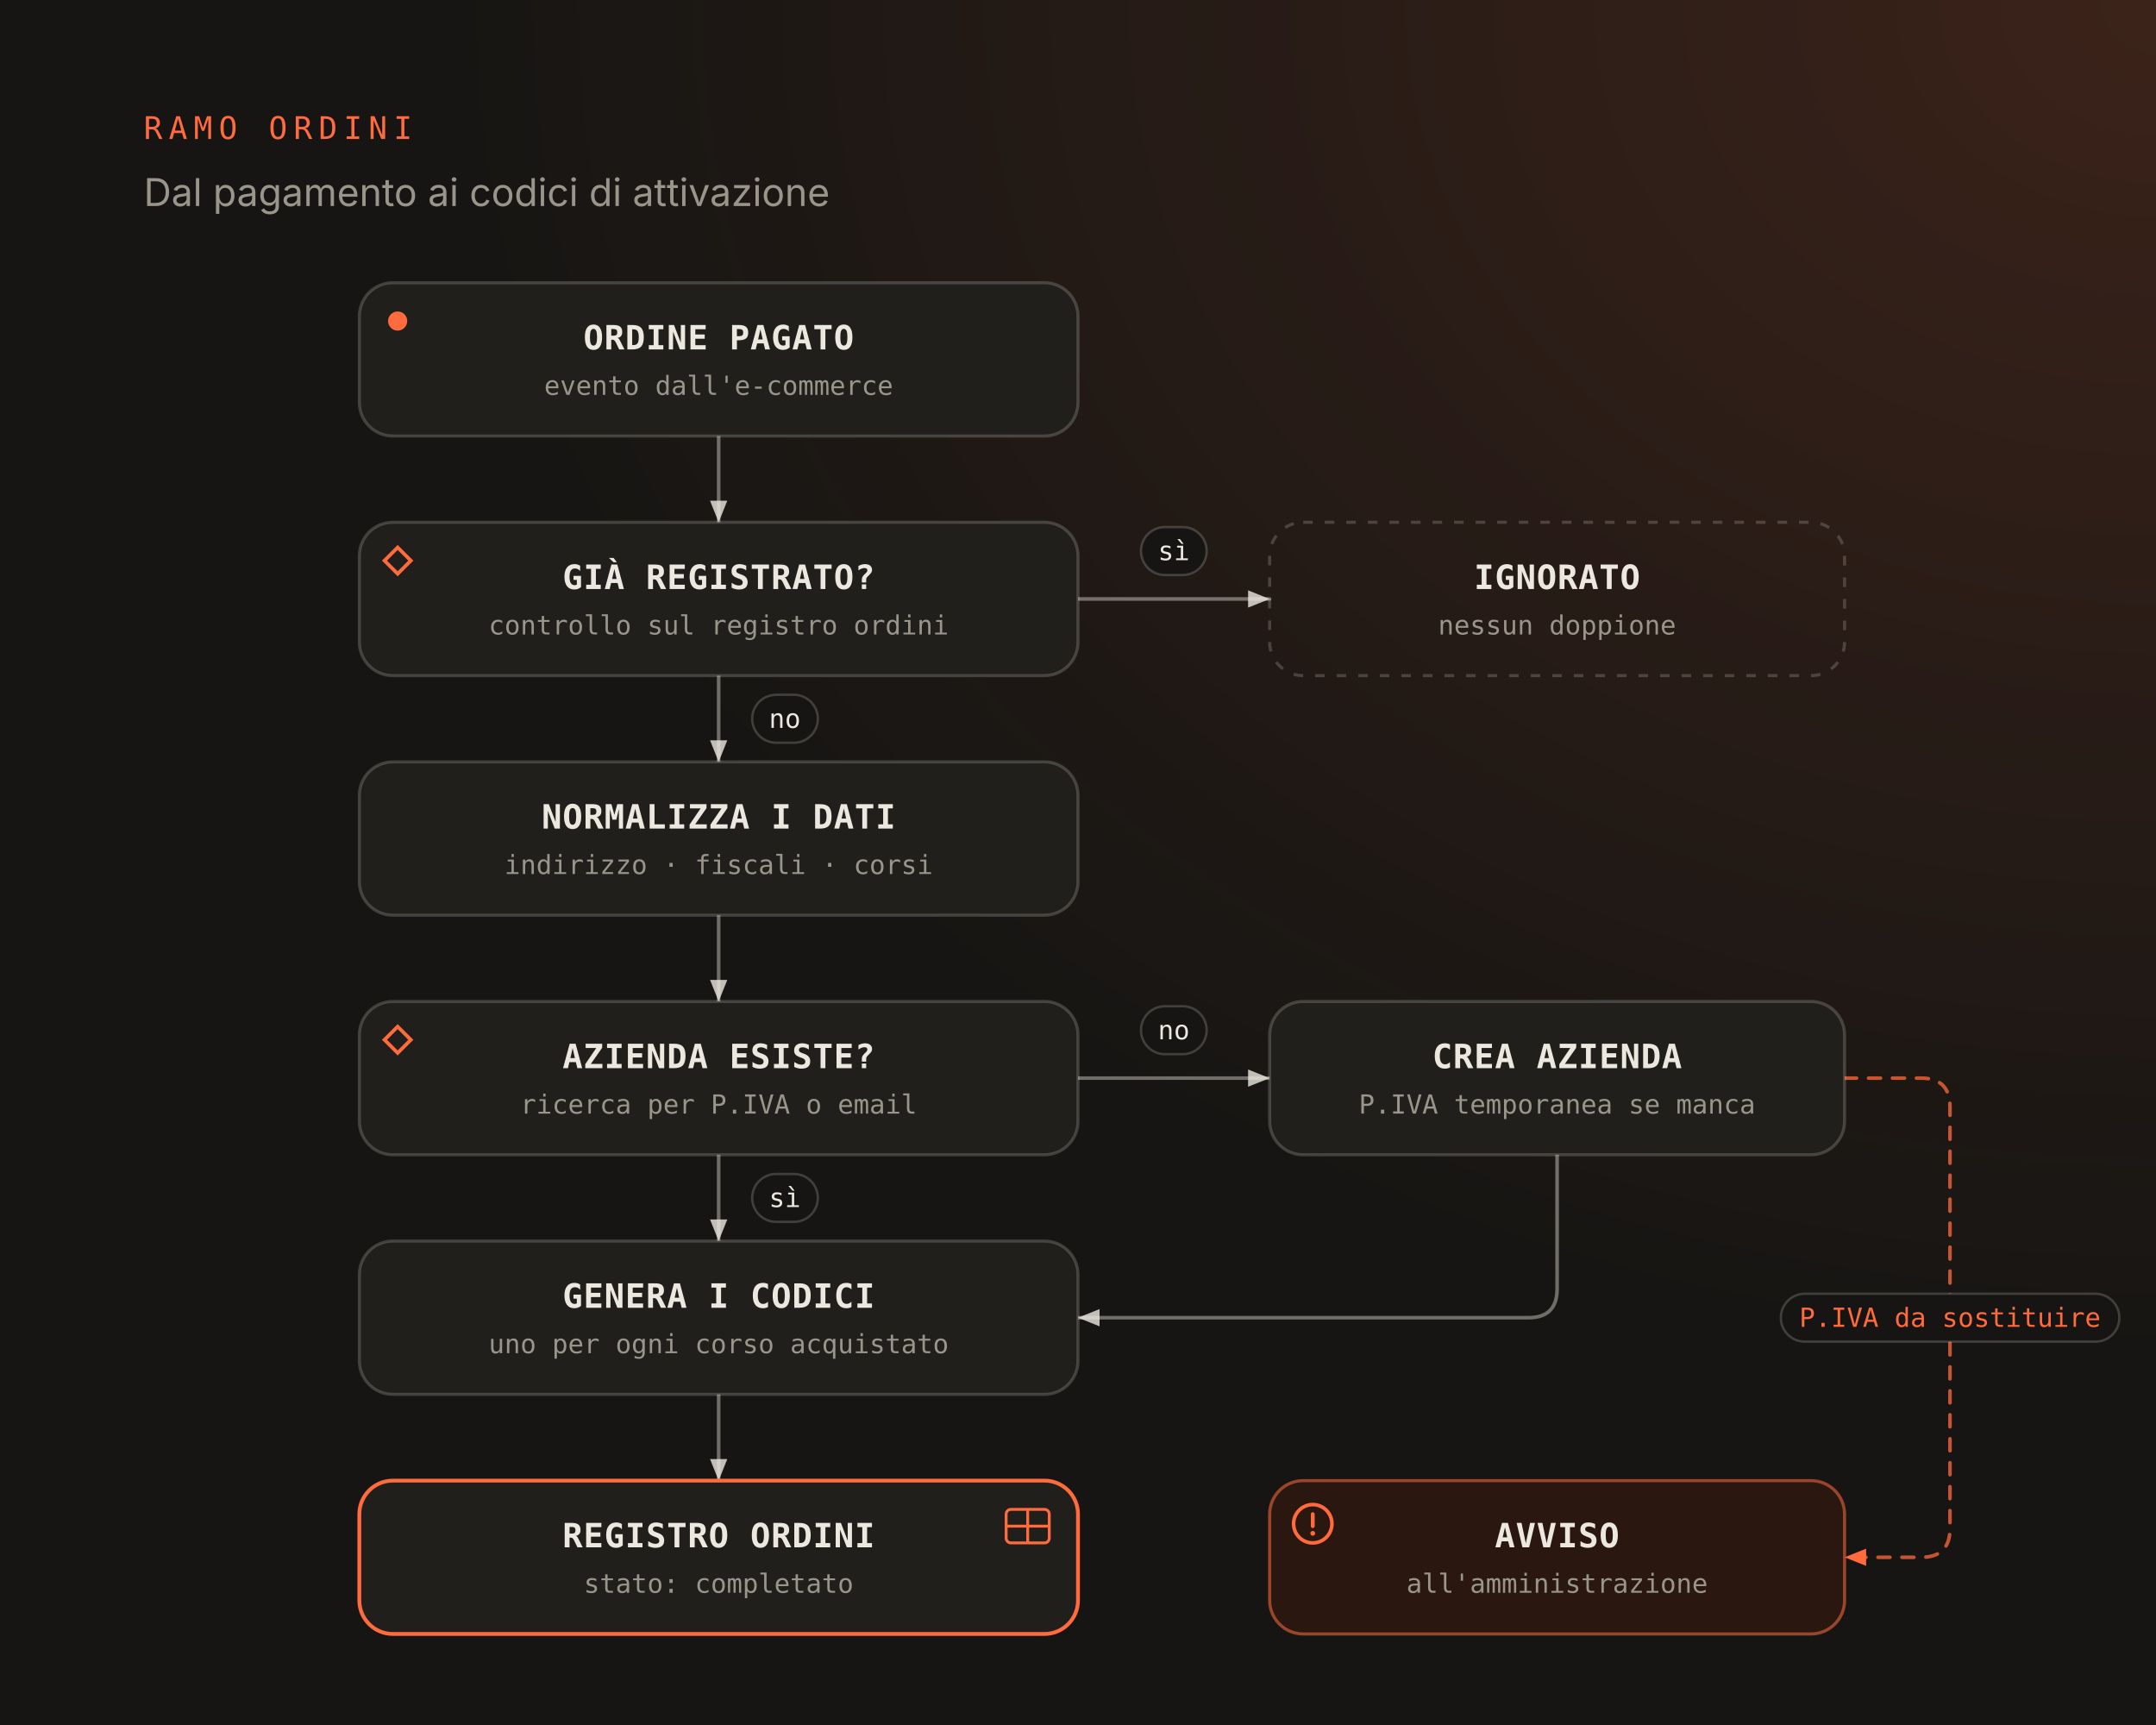
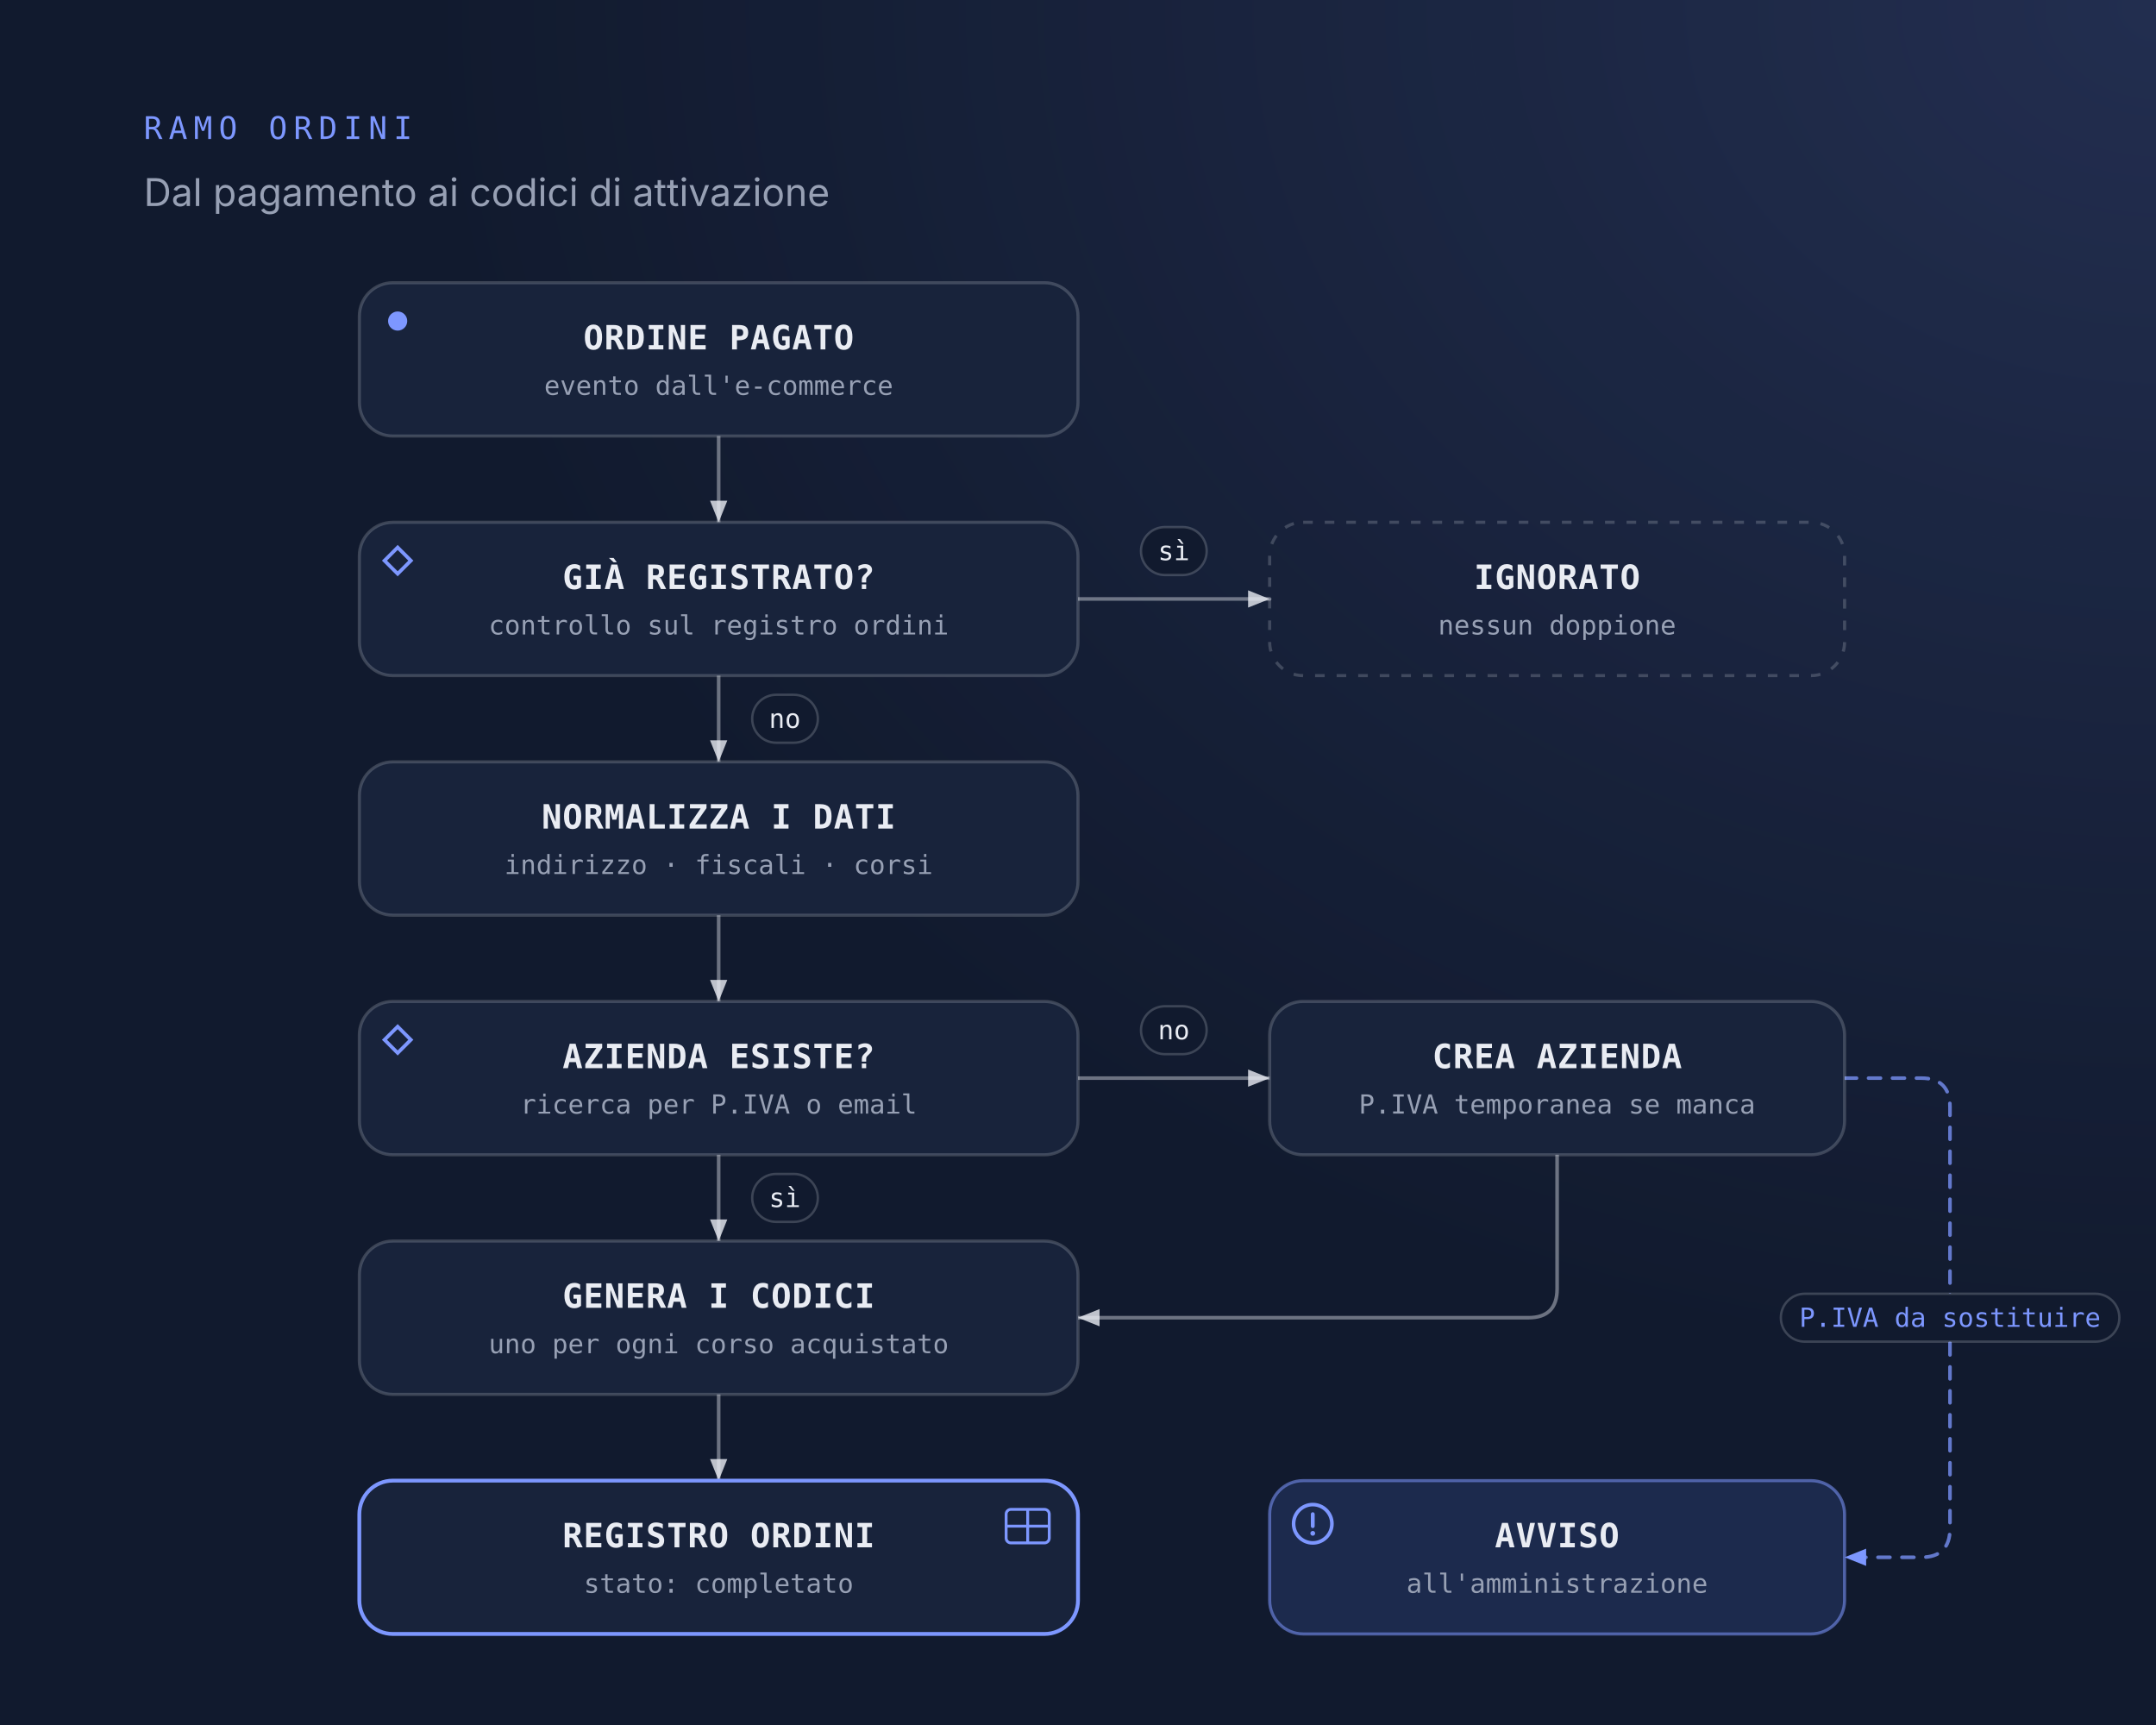
<svg xmlns="http://www.w3.org/2000/svg" viewBox="0 0 900 720" width="900" height="720">
  <style>
- .t{font-family:'JetBrains Mono',ui-monospace,SFMono-Regular,Menlo,monospace;font-size:14px;font-weight:600;fill:#ece8df;text-anchor:middle;dominant-baseline:central;letter-spacing:.02em}
- .s{font-family:'JetBrains Mono',ui-monospace,SFMono-Regular,Menlo,monospace;font-size:11px;fill:#9a958a;text-anchor:middle;dominant-baseline:central}
- .eb{font-family:'JetBrains Mono',ui-monospace,SFMono-Regular,Menlo,monospace;font-size:13px;letter-spacing:.2em;fill:#ff6b3d}
- .cap{font-family:'Inter',system-ui,-apple-system,sans-serif;font-size:16px;fill:#9a958a}
- .lane{font-family:'JetBrains Mono',ui-monospace,SFMono-Regular,Menlo,monospace;font-size:11px;letter-spacing:.16em;fill:#9a958a}
+ .t{font-family:'JetBrains Mono',ui-monospace,SFMono-Regular,Menlo,monospace;font-size:14px;font-weight:600;fill:#e9ecf3;text-anchor:middle;dominant-baseline:central;letter-spacing:.02em}
+ .s{font-family:'JetBrains Mono',ui-monospace,SFMono-Regular,Menlo,monospace;font-size:11px;fill:#97a0b4;text-anchor:middle;dominant-baseline:central}
+ .eb{font-family:'JetBrains Mono',ui-monospace,SFMono-Regular,Menlo,monospace;font-size:13px;letter-spacing:.2em;fill:#7d97ff}
+ .cap{font-family:'Inter',system-ui,-apple-system,sans-serif;font-size:16px;fill:#97a0b4}
+ .lane{font-family:'JetBrains Mono',ui-monospace,SFMono-Regular,Menlo,monospace;font-size:11px;letter-spacing:.16em;fill:#97a0b4}
.lbl{font-family:'JetBrains Mono',ui-monospace,SFMono-Regular,Menlo,monospace;font-size:11px;dominant-baseline:central}
- .w{fill:none;stroke:rgba(236,232,223,.42);stroke-width:1.5;stroke-linejoin:round;stroke-linecap:round}
- .w.d{stroke:#ff6b3d;stroke-opacity:.75;stroke-dasharray:5 5}
+ .w{fill:none;stroke:rgba(233,236,243,.42);stroke-width:1.5;stroke-linejoin:round;stroke-linecap:round}
+ .w.d{stroke:#7d97ff;stroke-opacity:.75;stroke-dasharray:5 5}
</style>
  <defs>
    <marker id="a" viewBox="0 0 10 10" refX="10" refY="5" markerUnits="userSpaceOnUse" markerWidth="9" markerHeight="9" orient="auto">
-       <path d="M0,1 L10,5 L0,9 z" fill="#ece8df" fill-opacity=".8" />
+       <path d="M0,1 L10,5 L0,9 z" fill="#e9ecf3" fill-opacity=".8" />
    </marker>
    <marker id="ad" viewBox="0 0 10 10" refX="10" refY="5" markerUnits="userSpaceOnUse" markerWidth="9" markerHeight="9" orient="auto">
-       <path d="M0,1 L10,5 L0,9 z" fill="#ff6b3d" />
+       <path d="M0,1 L10,5 L0,9 z" fill="#7d97ff" />
    </marker>
    <radialGradient id="glow" cx="100%" cy="0%" r="80%">
-       <stop offset="0" stop-color="#ff6b3d" stop-opacity=".16" />
-       <stop offset="1" stop-color="#ff6b3d" stop-opacity="0" />
+       <stop offset="0" stop-color="#7d97ff" stop-opacity=".16" />
+       <stop offset="1" stop-color="#7d97ff" stop-opacity="0" />
    </radialGradient>
  </defs>
-   <rect width="900" height="720" fill="#161513" />
+   <rect width="900" height="720" fill="#111a2e" />
  <rect width="900" height="720" fill="url(#glow)" />
  <text class="eb" x="60" y="58">RAMO ORDINI</text>
  <text class="cap" x="60" y="86">Dal pagamento ai codici di attivazione</text>
  <path class="w" d="M300,182.0 L300,218.0" marker-end="url(#a)" />
  <path class="w" d="M450.0,250 L530.0,250" marker-end="url(#a)" />
  <path class="w" d="M300,282.0 L300,318.0" marker-end="url(#a)" />
  <path class="w" d="M300,382.0 L300,418.0" marker-end="url(#a)" />
  <path class="w" d="M450.0,450 L530.0,450" marker-end="url(#a)" />
  <path class="w" d="M300,482.0 L300,518.0" marker-end="url(#a)" />
  <path class="w" d="M650,482.0 L650.0,538.0 Q650,550 638.0,550.0 L450.0,550" marker-end="url(#a)" />
  <path class="w" d="M300,582.0 L300,618.0" marker-end="url(#a)" />
  <path class="w d" d="M770.0,450 L802.0,450.0 Q814.0,450 814.0,462.0 L814.0,638.0 Q814.0,650 802.0,650.0 L770.0,650" marker-end="url(#ad)" />
-   <rect x="150.0" y="118.0" width="300" height="64" rx="14" fill="#201f1c" stroke="rgba(236,232,223,.20)" stroke-width="1.3" />
-   <circle cx="166.0" cy="134.0" r="4" fill="#ff6b3d" />
+   <rect x="150.0" y="118.0" width="300" height="64" rx="14" fill="#18233b" stroke="rgba(233,236,243,.20)" stroke-width="1.3" />
+   <circle cx="166.0" cy="134.0" r="4" fill="#7d97ff" />
  <text class="t" x="300" y="141">ORDINE PAGATO</text>
  <text class="s" x="300" y="161">evento dall'e-commerce</text>
-   <rect x="150.0" y="218.0" width="300" height="64" rx="14" fill="#201f1c" stroke="rgba(236,232,223,.20)" stroke-width="1.3" />
-   <path d="M166.0,228.5 L171.5,234.0 L166.0,239.5 L160.5,234.0 Z" fill="none" stroke="#ff6b3d" stroke-width="1.5" />
+   <rect x="150.0" y="218.0" width="300" height="64" rx="14" fill="#18233b" stroke="rgba(233,236,243,.20)" stroke-width="1.3" />
+   <path d="M166.0,228.5 L171.5,234.0 L166.0,239.5 L160.5,234.0 Z" fill="none" stroke="#7d97ff" stroke-width="1.5" />
  <text class="t" x="300" y="241">GIÀ REGISTRATO?</text>
  <text class="s" x="300" y="261">controllo sul registro ordini</text>
-   <rect x="530.0" y="218.0" width="240" height="64" rx="14" fill="none" stroke="rgba(236,232,223,.20)" stroke-width="1.3" stroke-dasharray="4 5" />
-   <text class="t" x="650" y="241" fill="#9a958a">IGNORATO</text>
+   <rect x="530.0" y="218.0" width="240" height="64" rx="14" fill="none" stroke="rgba(233,236,243,.20)" stroke-width="1.3" stroke-dasharray="4 5" />
+   <text class="t" x="650" y="241" fill="#97a0b4">IGNORATO</text>
  <text class="s" x="650" y="261">nessun doppione</text>
-   <rect x="150.0" y="318.0" width="300" height="64" rx="14" fill="#201f1c" stroke="rgba(236,232,223,.20)" stroke-width="1.3" />
+   <rect x="150.0" y="318.0" width="300" height="64" rx="14" fill="#18233b" stroke="rgba(233,236,243,.20)" stroke-width="1.3" />
  <text class="t" x="300" y="341">NORMALIZZA I DATI</text>
  <text class="s" x="300" y="361">indirizzo · fiscali · corsi</text>
-   <rect x="150.0" y="418.0" width="300" height="64" rx="14" fill="#201f1c" stroke="rgba(236,232,223,.20)" stroke-width="1.3" />
-   <path d="M166.0,428.5 L171.5,434.0 L166.0,439.5 L160.5,434.0 Z" fill="none" stroke="#ff6b3d" stroke-width="1.5" />
+   <rect x="150.0" y="418.0" width="300" height="64" rx="14" fill="#18233b" stroke="rgba(233,236,243,.20)" stroke-width="1.3" />
+   <path d="M166.0,428.5 L171.5,434.0 L166.0,439.5 L160.5,434.0 Z" fill="none" stroke="#7d97ff" stroke-width="1.5" />
  <text class="t" x="300" y="441">AZIENDA ESISTE?</text>
  <text class="s" x="300" y="461">ricerca per P.IVA o email</text>
-   <rect x="530.0" y="418.0" width="240" height="64" rx="14" fill="#201f1c" stroke="rgba(236,232,223,.20)" stroke-width="1.3" />
+   <rect x="530.0" y="418.0" width="240" height="64" rx="14" fill="#18233b" stroke="rgba(233,236,243,.20)" stroke-width="1.3" />
  <text class="t" x="650" y="441">CREA AZIENDA</text>
  <text class="s" x="650" y="461">P.IVA temporanea se manca</text>
-   <rect x="150.0" y="518.0" width="300" height="64" rx="14" fill="#201f1c" stroke="rgba(236,232,223,.20)" stroke-width="1.3" />
+   <rect x="150.0" y="518.0" width="300" height="64" rx="14" fill="#18233b" stroke="rgba(233,236,243,.20)" stroke-width="1.3" />
  <text class="t" x="300" y="541">GENERA I CODICI</text>
  <text class="s" x="300" y="561">uno per ogni corso acquistato</text>
-   <rect x="150.0" y="618.0" width="300" height="64" rx="14" fill="#201f1c" stroke="#ff6b3d" stroke-width="1.6" />
-   <g fill="none" stroke="#ff6b3d" stroke-width="1.2">
+   <rect x="150.0" y="618.0" width="300" height="64" rx="14" fill="#18233b" stroke="#7d97ff" stroke-width="1.6" />
+   <g fill="none" stroke="#7d97ff" stroke-width="1.2">
    <rect x="420.0" y="630.0" width="18" height="14" rx="2" />
    <path d="M420.0 637.0H438.0M429.0 630.0V644.0" />
  </g>
  <text class="t" x="300" y="641">REGISTRO ORDINI</text>
  <text class="s" x="300" y="661">stato: completato</text>
-   <rect x="530.0" y="618.0" width="240" height="64" rx="14" fill="#2a1810" stroke="rgba(255,107,61,.55)" stroke-width="1.3" />
-   <circle cx="548.0" cy="636.0" r="8" fill="none" stroke="#ff6b3d" stroke-width="1.5" />
-   <path d="M548.0 632.0V637.0" stroke="#ff6b3d" stroke-width="1.6" stroke-linecap="round" />
-   <circle cx="548.0" cy="640.0" r="1" fill="#ff6b3d" />
+   <rect x="530.0" y="618.0" width="240" height="64" rx="14" fill="#1c2a4d" stroke="rgba(125,151,255,.55)" stroke-width="1.3" />
+   <circle cx="548.0" cy="636.0" r="8" fill="none" stroke="#7d97ff" stroke-width="1.5" />
+   <path d="M548.0 632.0V637.0" stroke="#7d97ff" stroke-width="1.6" stroke-linecap="round" />
+   <circle cx="548.0" cy="640.0" r="1" fill="#7d97ff" />
  <text class="t" x="650" y="641">AVVISO</text>
  <text class="s" x="650" y="661">all'amministrazione</text>
-   <rect x="476.3" y="220" width="27.4" height="20" rx="10" fill="#161513" stroke="rgba(236,232,223,.20)" />
-   <text class="lbl" x="490.0" y="230" text-anchor="middle" fill="#ece8df">sì</text>
-   <rect x="314.0" y="290.0" width="27.4" height="20" rx="10" fill="#161513" stroke="rgba(236,232,223,.20)" />
-   <text class="lbl" x="321.0" y="300.0" text-anchor="start" fill="#ece8df">no</text>
-   <rect x="476.3" y="420" width="27.4" height="20" rx="10" fill="#161513" stroke="rgba(236,232,223,.20)" />
-   <text class="lbl" x="490.0" y="430" text-anchor="middle" fill="#ece8df">no</text>
-   <rect x="314.0" y="490.0" width="27.4" height="20" rx="10" fill="#161513" stroke="rgba(236,232,223,.20)" />
-   <text class="lbl" x="321.0" y="500.0" text-anchor="start" fill="#ece8df">sì</text>
-   <rect x="743.4" y="540.0" width="141.3" height="20" rx="10" fill="#161513" stroke="rgba(236,232,223,.20)" />
-   <text class="lbl" x="814.0" y="550.0" text-anchor="middle" fill="#ff6b3d">P.IVA da sostituire</text>
+   <rect x="476.3" y="220" width="27.4" height="20" rx="10" fill="#111a2e" stroke="rgba(233,236,243,.20)" />
+   <text class="lbl" x="490.0" y="230" text-anchor="middle" fill="#e9ecf3">sì</text>
+   <rect x="314.0" y="290.0" width="27.4" height="20" rx="10" fill="#111a2e" stroke="rgba(233,236,243,.20)" />
+   <text class="lbl" x="321.0" y="300.0" text-anchor="start" fill="#e9ecf3">no</text>
+   <rect x="476.3" y="420" width="27.4" height="20" rx="10" fill="#111a2e" stroke="rgba(233,236,243,.20)" />
+   <text class="lbl" x="490.0" y="430" text-anchor="middle" fill="#e9ecf3">no</text>
+   <rect x="314.0" y="490.0" width="27.4" height="20" rx="10" fill="#111a2e" stroke="rgba(233,236,243,.20)" />
+   <text class="lbl" x="321.0" y="500.0" text-anchor="start" fill="#e9ecf3">sì</text>
+   <rect x="743.4" y="540.0" width="141.3" height="20" rx="10" fill="#111a2e" stroke="rgba(233,236,243,.20)" />
+   <text class="lbl" x="814.0" y="550.0" text-anchor="middle" fill="#7d97ff">P.IVA da sostituire</text>
</svg>
